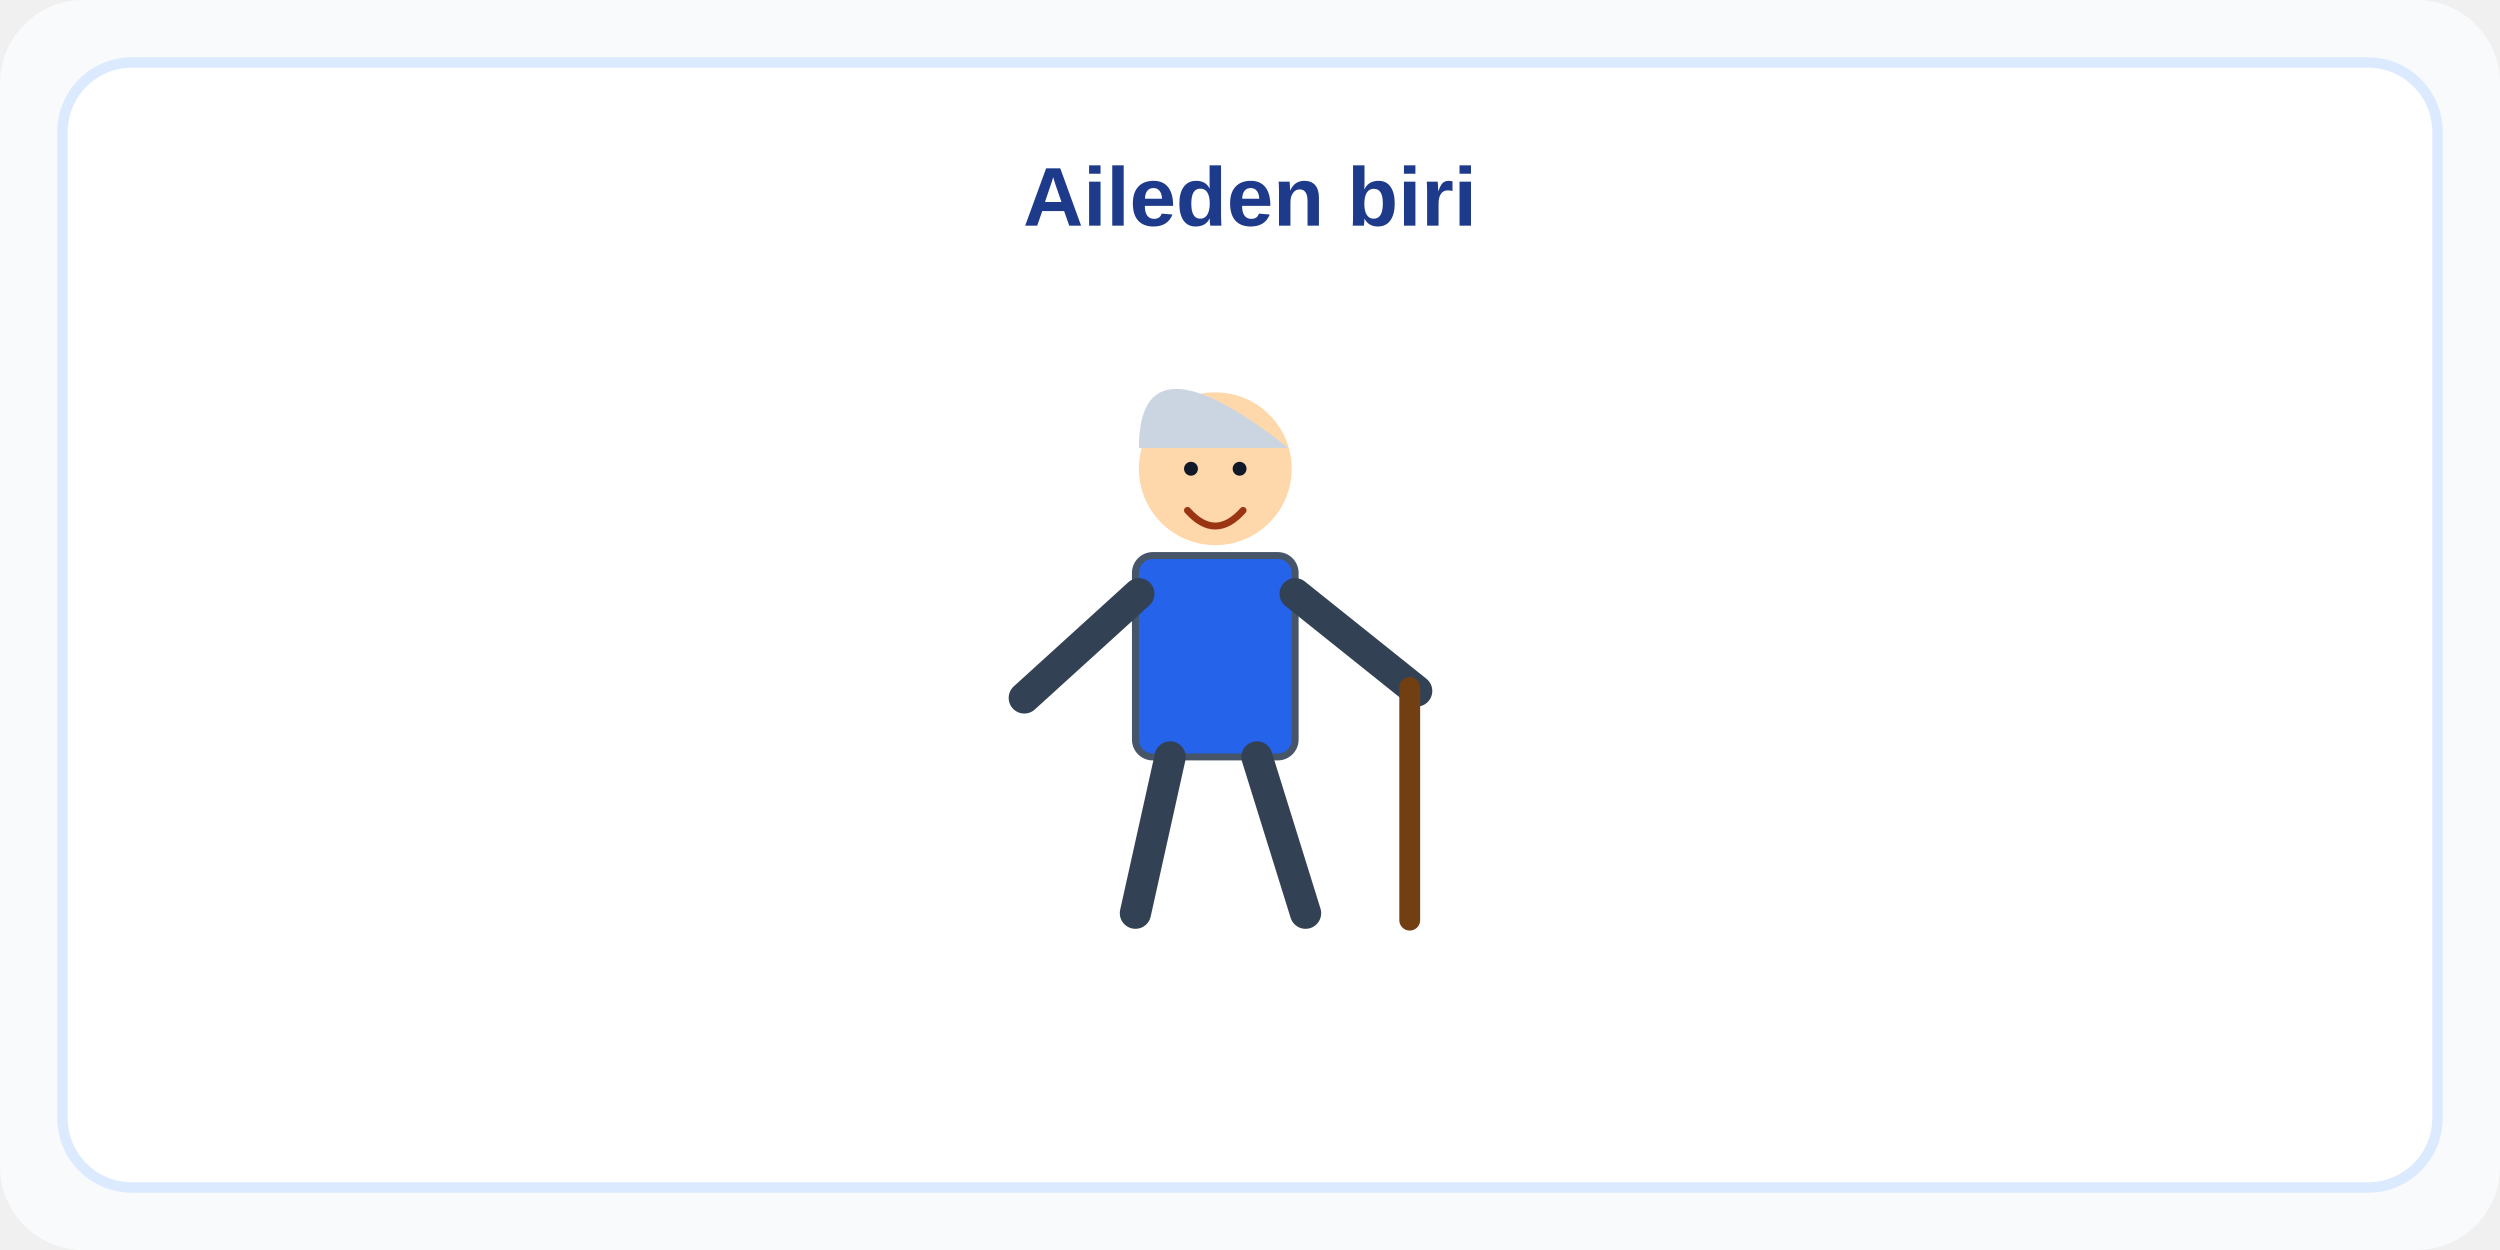
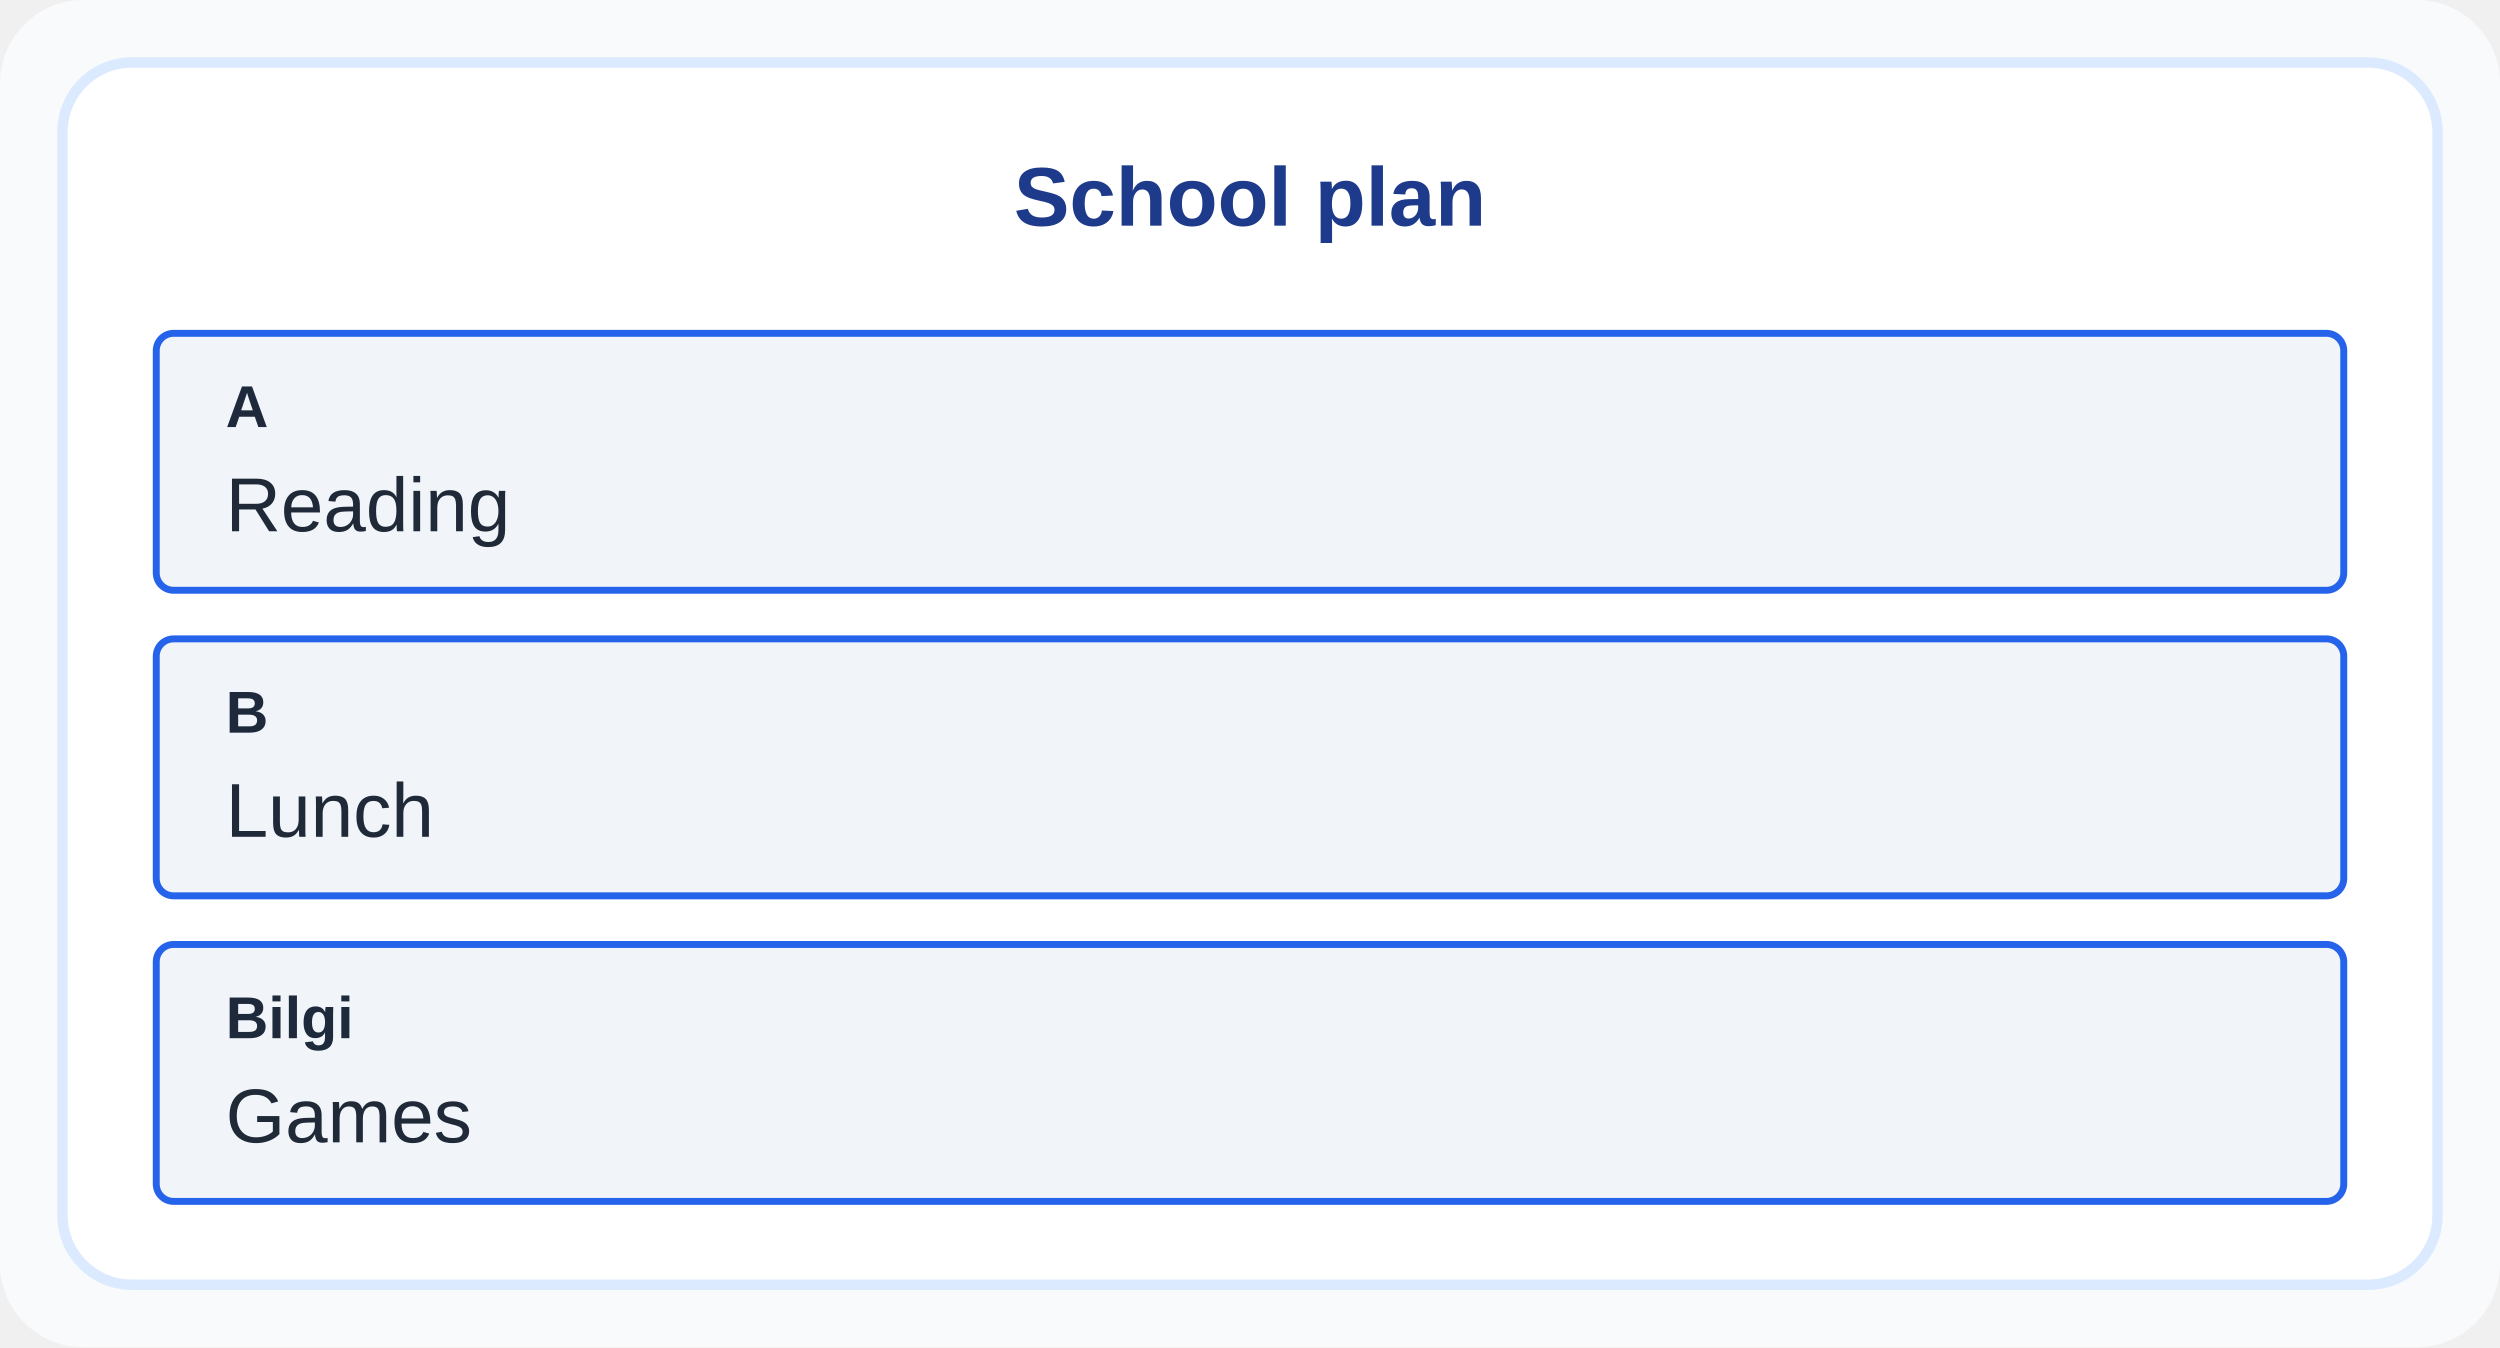
- <svg xmlns="http://www.w3.org/2000/svg" viewBox="0 0 720 360" role="img" aria-labelledby="title desc">
+ <svg xmlns="http://www.w3.org/2000/svg" viewBox="0 0 720 388" role="img" aria-labelledby="title desc">
  <style>.title{font:700 24px Arial,sans-serif;fill:#1E3A8A}.label{font:600 15px Arial,sans-serif;fill:#334155}.small{font:500 14px Arial,sans-serif;fill:#475569}.value{font:700 17px Arial,sans-serif;fill:#1E293B}.coin{font:700 18px Arial,sans-serif;fill:#92400E}.equation{font:700 36px Arial,sans-serif;fill:#1E3A8A}</style>
-   <rect width="720" height="360" rx="24" fill="#F8FAFC" />
-   <rect x="18" y="18" width="684" height="324" rx="20" fill="#fff" stroke="#DBEAFE" stroke-width="3" />
-   <text x="360" y="65" text-anchor="middle" class="title">Aileden biri</text>
-   <circle cx="350" cy="135" r="22" fill="#fed7aa" />
-   <path d="M328 129q0 -34 43 0" fill="#cbd5e1" stroke="none" stroke-width="3" stroke-linecap="round" stroke-linejoin="round" />
-   <circle cx="343" cy="135" r="2" fill="#111827" />
-   <circle cx="357" cy="135" r="2" fill="#111827" />
-   <path d="M342 147q8 9 16 0" fill="none" stroke="#9a3412" stroke-width="2" stroke-linecap="round" stroke-linejoin="round" />
-   <rect x="327" y="160" width="46" height="58" rx="5" fill="#2563eb" stroke="#475569" stroke-width="2" />
-   <path d="M337 218l-10 45m35-45l14 45M328 171l-33 30m78-30l35 28" fill="none" stroke="#334155" stroke-width="9" stroke-linecap="round" stroke-linejoin="round" />
-   <path d="M406 198v67" fill="none" stroke="#713f12" stroke-width="6" stroke-linecap="round" stroke-linejoin="round" />
+   <rect width="720" height="388" rx="24" fill="#F8FAFC" />
+   <rect x="18" y="18" width="684" height="352" rx="20" fill="#fff" stroke="#DBEAFE" stroke-width="3" />
+   <text x="360" y="65" text-anchor="middle" class="title">School plan</text>
+   <rect x="45" y="96" width="630" height="74" rx="5" fill="#f1f5f9" stroke="#2563eb" stroke-width="2" />
+   <text x="65" y="123" class="value">A</text>
+   <text x="65" y="153" style="font:22px Arial;fill:#1f2937">Reading</text>
+   <rect x="45" y="184" width="630" height="74" rx="5" fill="#f1f5f9" stroke="#2563eb" stroke-width="2" />
+   <text x="65" y="211" class="value">B</text>
+   <text x="65" y="241" style="font:22px Arial;fill:#1f2937">Lunch</text>
+   <rect x="45" y="272" width="630" height="74" rx="5" fill="#f1f5f9" stroke="#2563eb" stroke-width="2" />
+   <text x="65" y="299" class="value">Bilgi</text>
+   <text x="65" y="329" style="font:22px Arial;fill:#1f2937">Games</text>
</svg>
